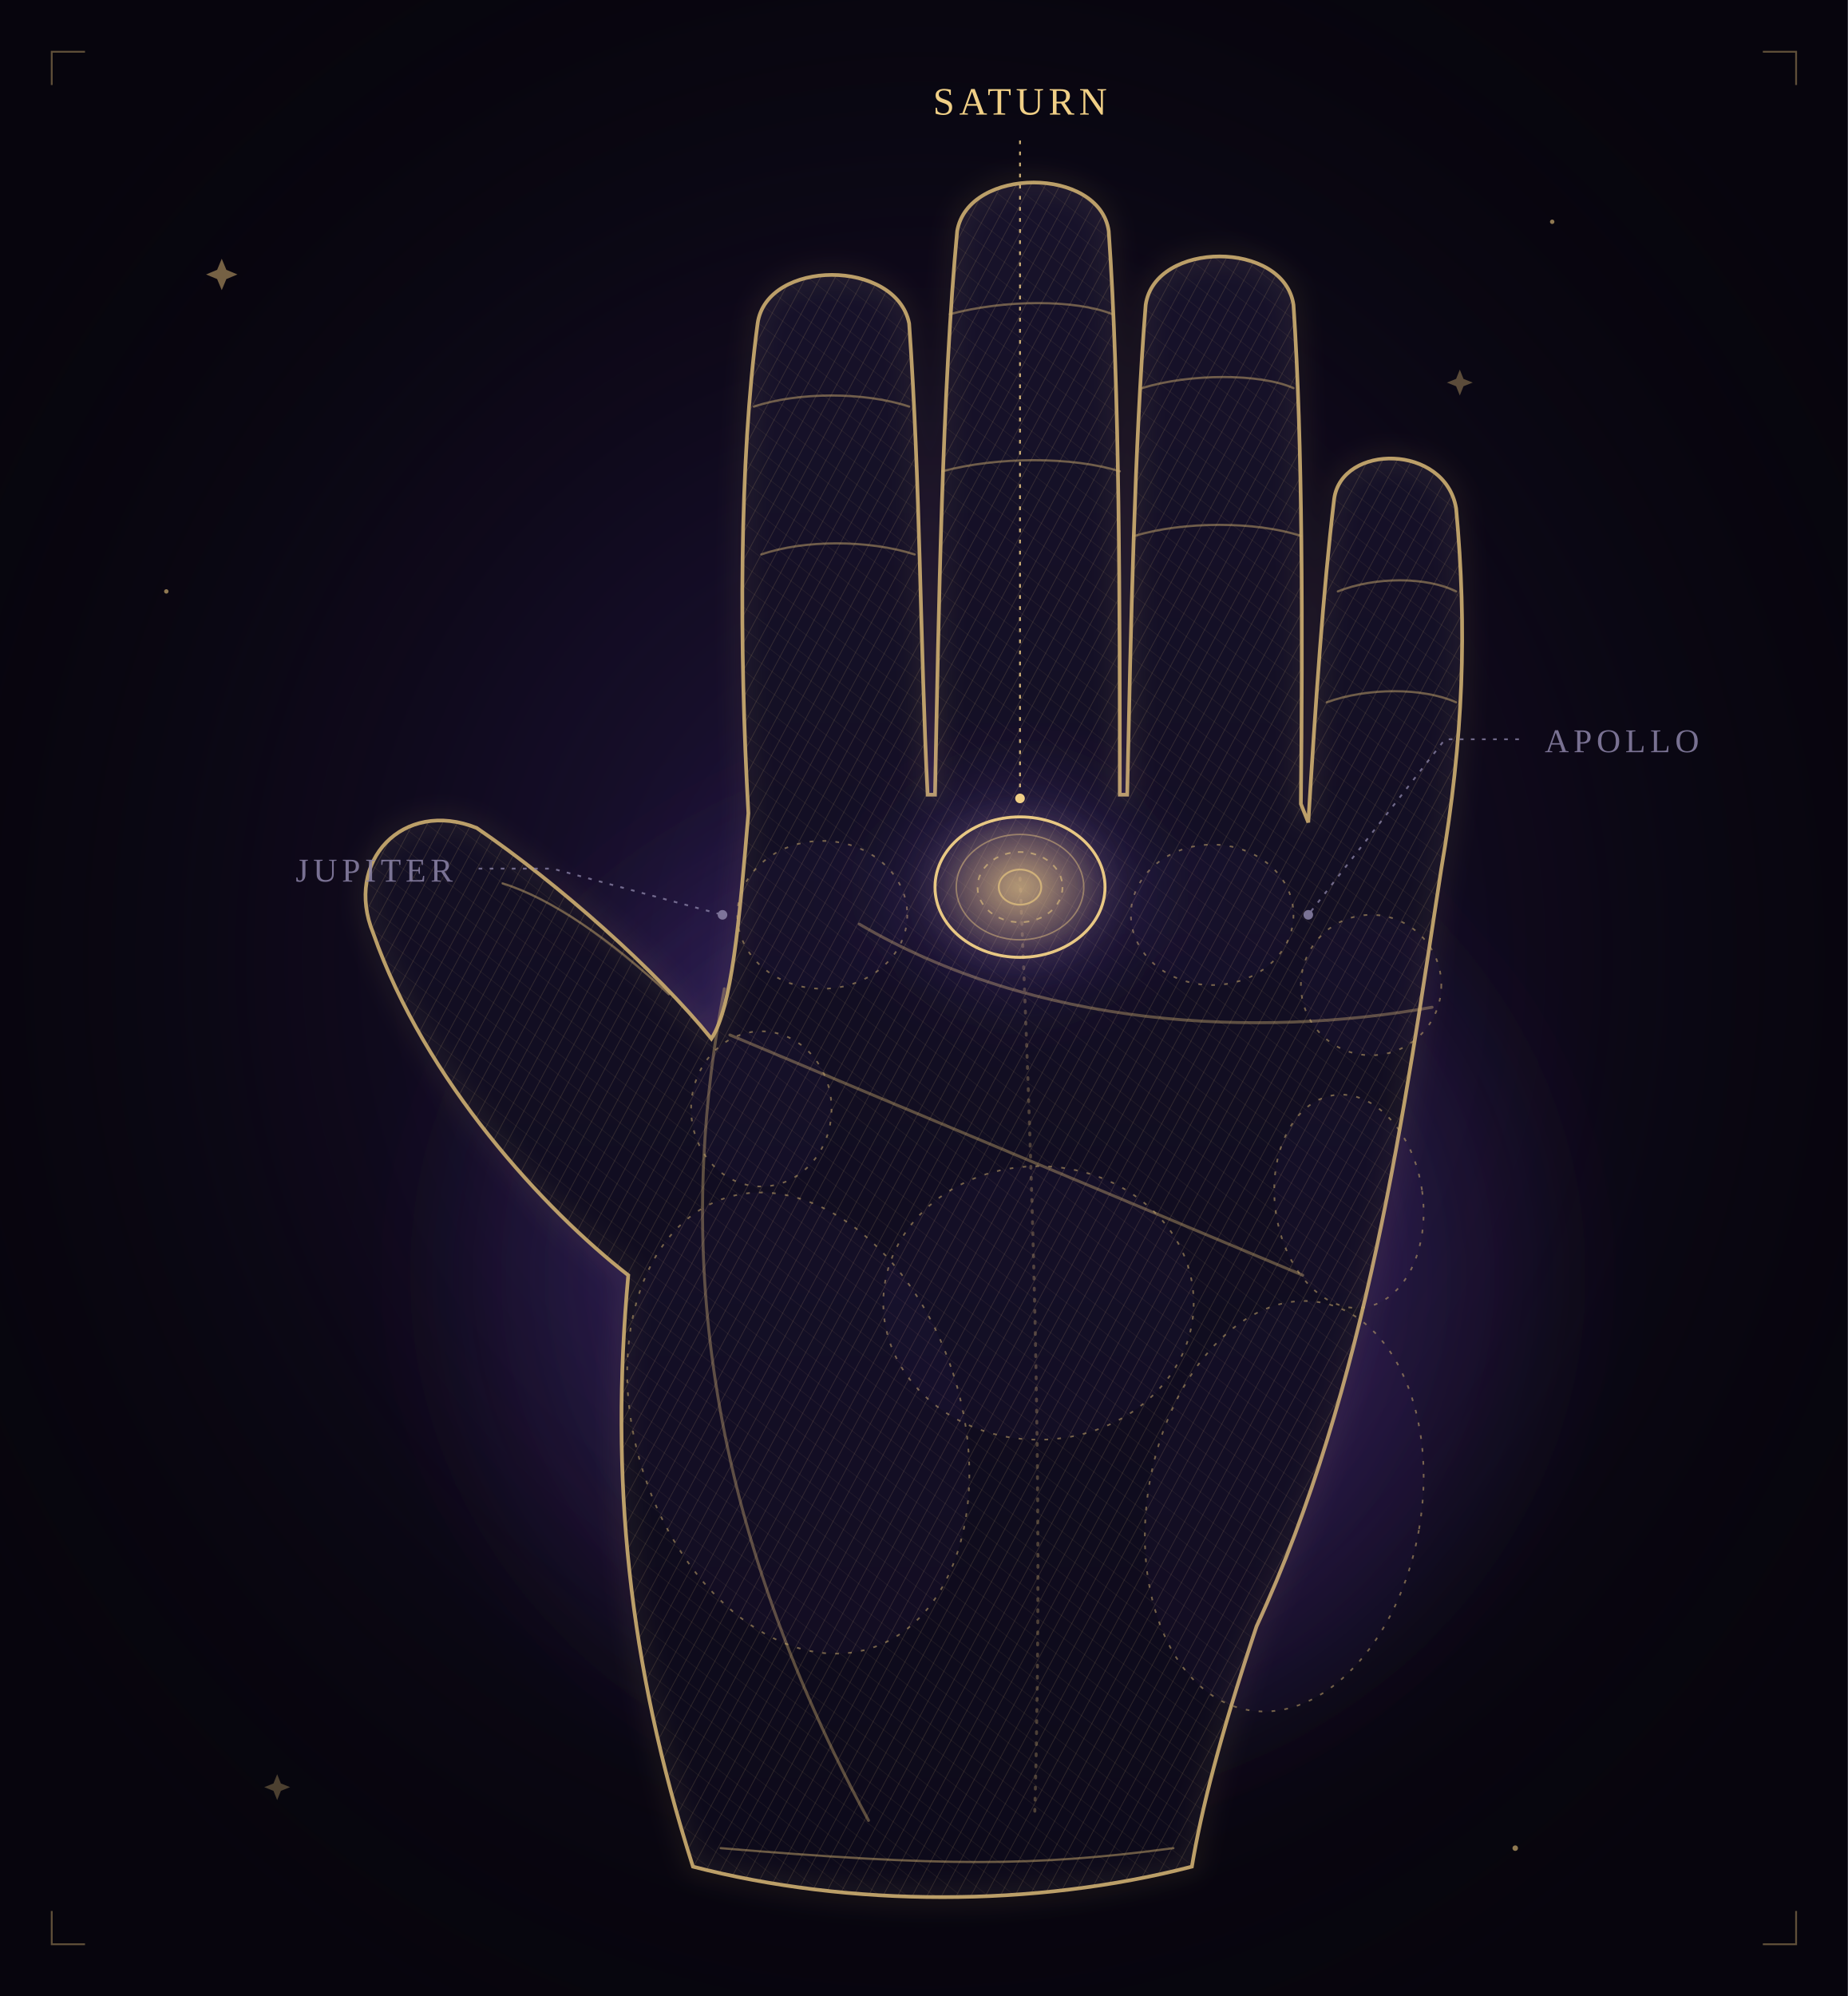
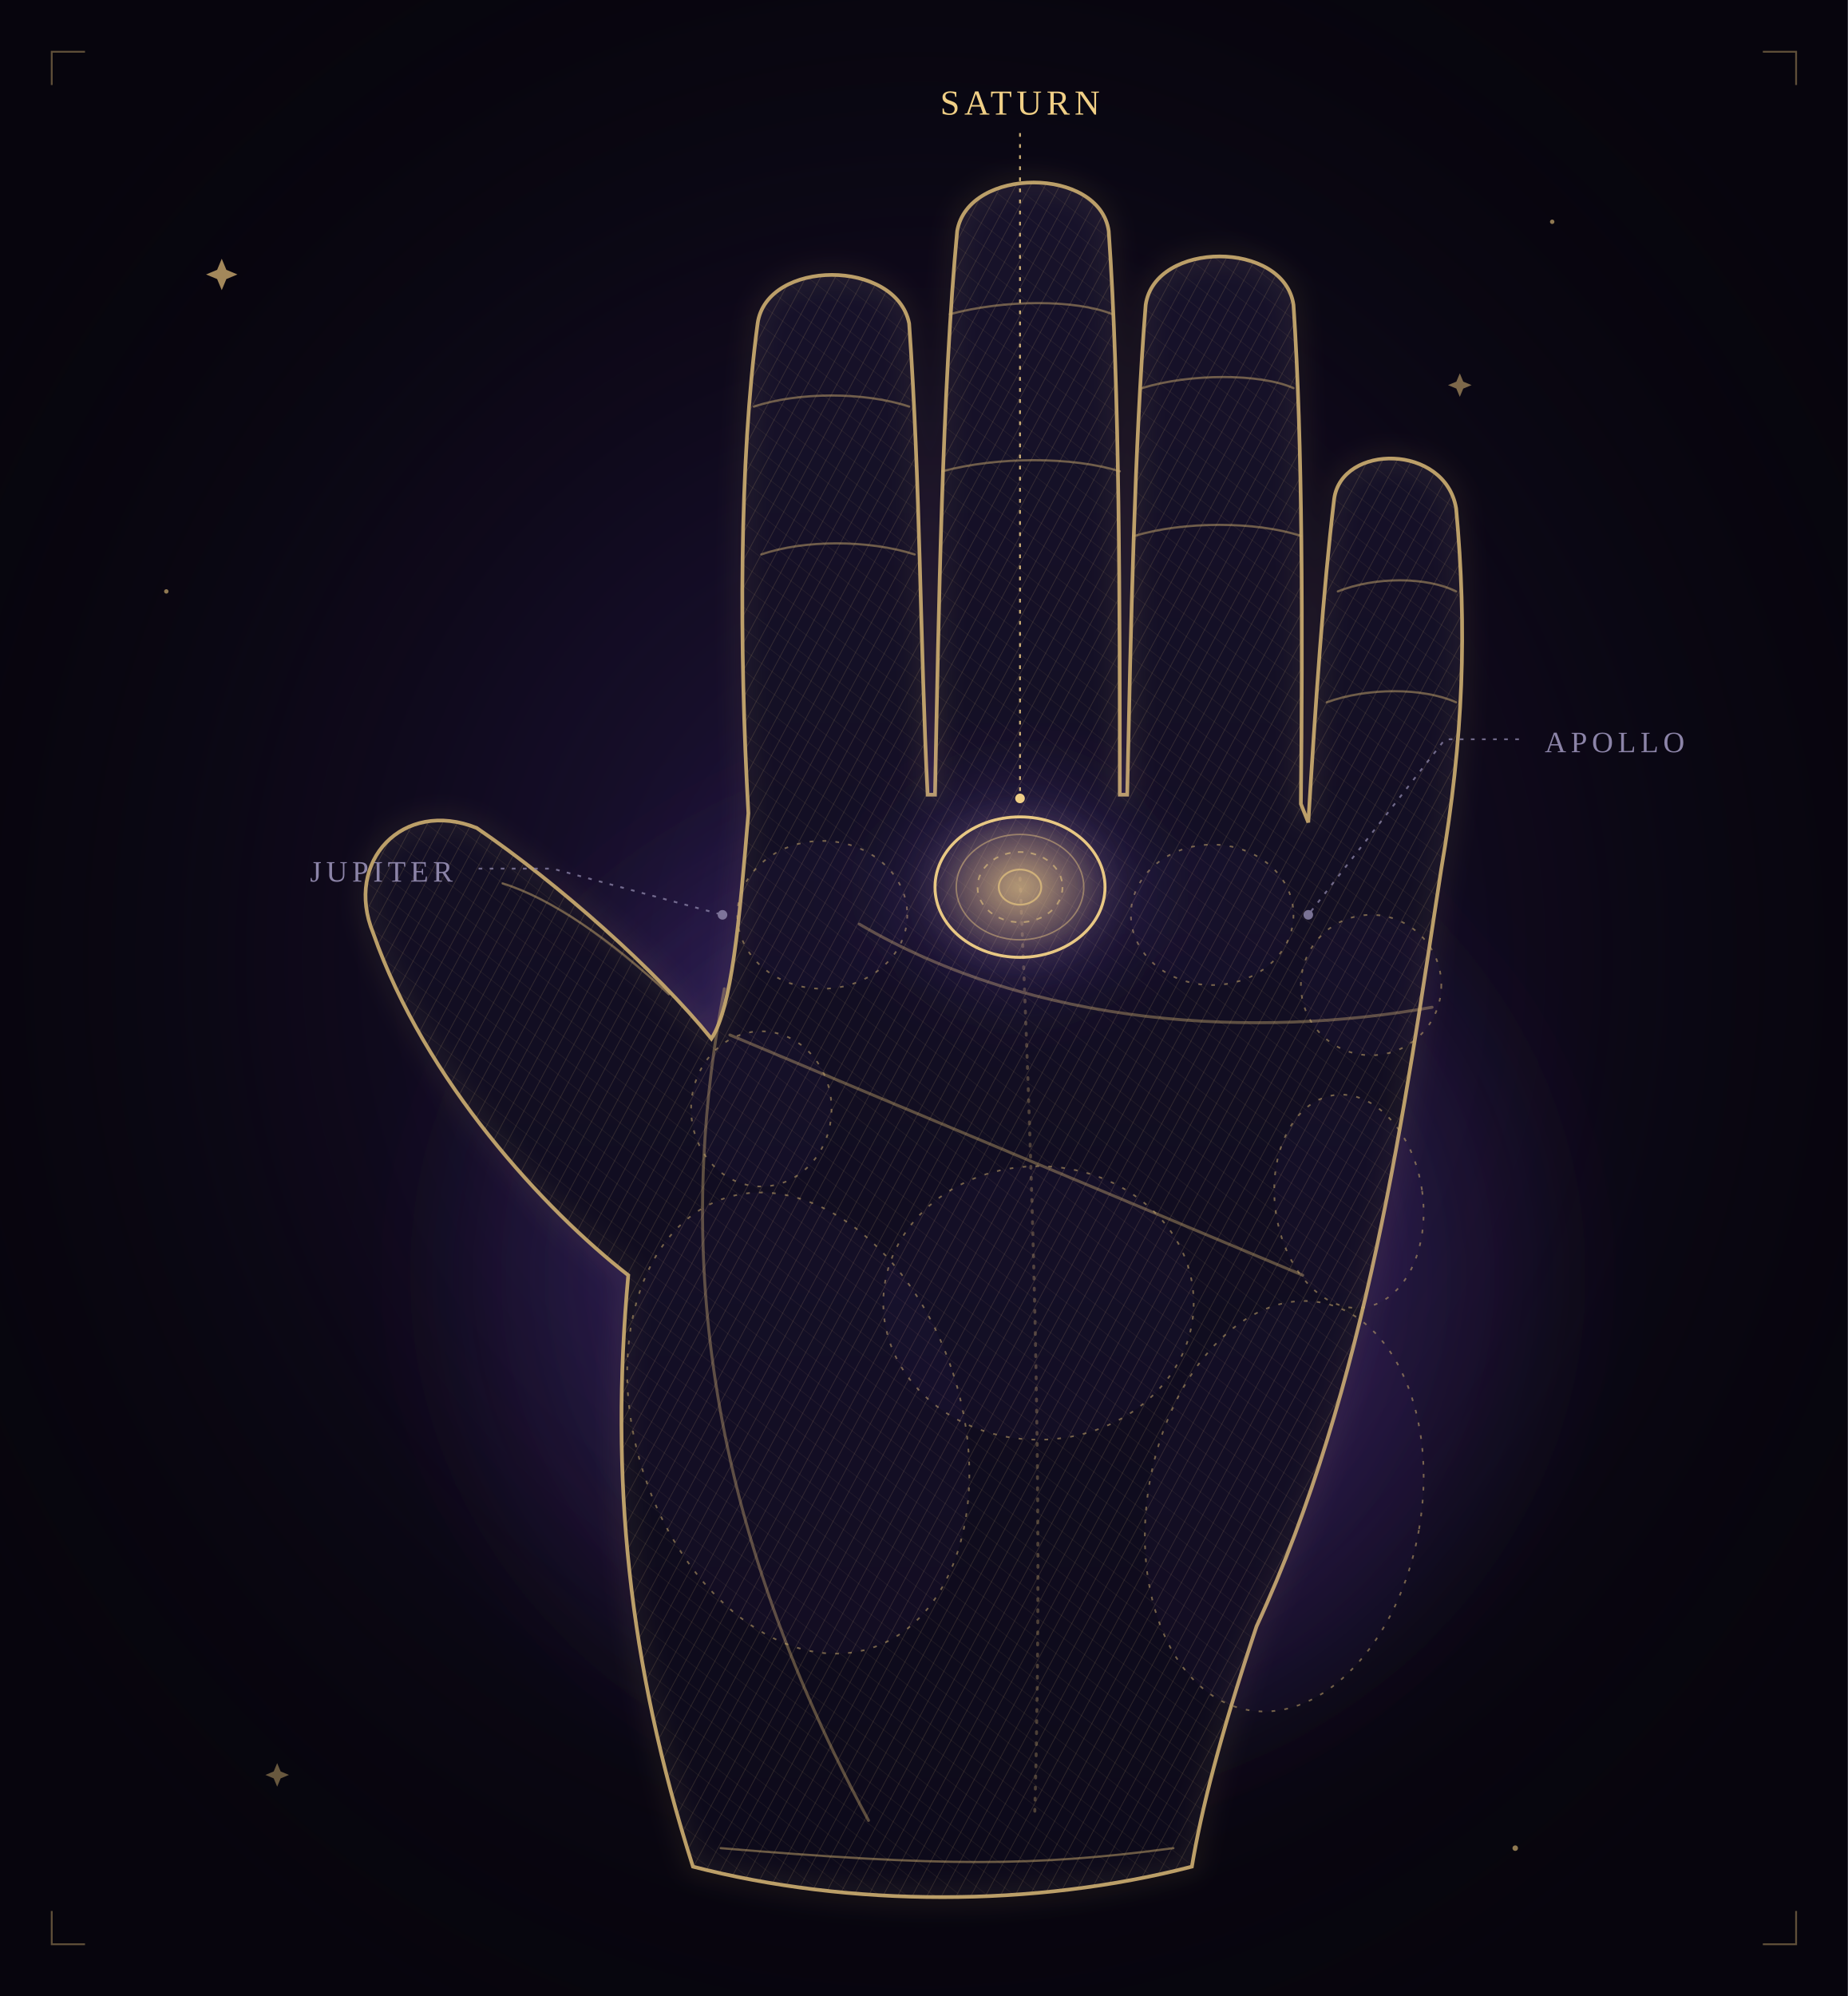
<svg xmlns="http://www.w3.org/2000/svg" viewBox="0 0 1000 1080" width="1000" height="1080" role="img" aria-labelledby="t">
  <defs>
    <radialGradient id="haze" cx="50%" cy="48%" r="60%">
      <stop offset="0%" stop-color="#3a2470" stop-opacity="0.55" />
      <stop offset="55%" stop-color="#1a1030" stop-opacity="0.35" />
      <stop offset="100%" stop-color="#07050d" stop-opacity="0" />
    </radialGradient>
    <linearGradient id="skin" x1="0" y1="0" x2="0" y2="1">
      <stop offset="0%" stop-color="#17122a" />
      <stop offset="100%" stop-color="#0d0a1a" />
    </linearGradient>
    <radialGradient id="mountGlow" cx="50%" cy="50%" r="50%">
      <stop offset="0%" stop-color="#e0c07e" stop-opacity="0.55" />
      <stop offset="60%" stop-color="#c9a96e" stop-opacity="0.18" />
      <stop offset="100%" stop-color="#c9a96e" stop-opacity="0" />
    </radialGradient>
    <radialGradient id="violetGlow" cx="50%" cy="50%" r="50%">
      <stop offset="0%" stop-color="#8a5cf0" stop-opacity="0.5" />
      <stop offset="100%" stop-color="#8a5cf0" stop-opacity="0" />
    </radialGradient>
    <filter id="blur" x="-50%" y="-50%" width="200%" height="200%">
      <feGaussianBlur stdDeviation="22" />
    </filter>
    <filter id="softBlur" x="-50%" y="-50%" width="200%" height="200%">
      <feGaussianBlur stdDeviation="6" />
    </filter>
+     <filter id="lineGlow" x="-20%" y="-20%" width="140%" height="140%">
+       <feGaussianBlur stdDeviation="5" />
+     </filter>
    <pattern id="hatch" width="7" height="7" patternUnits="userSpaceOnUse" patternTransform="rotate(28)">
      <line x1="0" y1="0" x2="0" y2="7" stroke="#c9a96e" stroke-width="0.5" opacity="0.28" />
    </pattern>
    <pattern id="hatch2" width="9" height="9" patternUnits="userSpaceOnUse" patternTransform="rotate(-52)">
      <line x1="0" y1="0" x2="0" y2="9" stroke="#c9a96e" stroke-width="0.4" opacity="0.16" />
+     </pattern>
+     <pattern id="grille" width="8" height="8" patternUnits="userSpaceOnUse">
+       <path d="M 0 4 H 8 M 4 0 V 8" stroke="#e0c07e" stroke-width="0.9" opacity="0.8" />
    </pattern>
    <clipPath id="hand">
      <path d="M 335 1010 C 300 900 290 800 300 690 C 255 655 190 585 162 505 C 146 466 178 432 218 448 C 262 478 315 525 345 562 C 356 545 360 500 365 440 C 360 350 360 250 370 175 C 375 140 445 140 452 175 C 458 260 458 350 462 430 C 466 430 466 430 466 430 C 468 330 470 210 478 125 C 484 90 555 90 560 125 C 566 210 566 330 566 430 C 570 430 570 430 570 430 C 572 340 574 240 580 165 C 585 130 655 130 660 165 C 665 240 665 340 664 435 C 668 445 668 445 668 445 C 672 380 676 320 682 270 C 686 240 742 240 748 275 C 754 340 752 400 740 470 C 720 600 700 750 640 880 C 620 940 610 980 605 1010 C 520 1032 420 1032 335 1010 Z" />
    </clipPath>
  </defs>
  <rect width="1000" height="1080" fill="#07050d" />
  <rect width="1000" height="1080" fill="url(#haze)" />
  <g stroke="#c9a96e" stroke-width="1" opacity="0.45" fill="none">
    <path d="M 28 46 V 28 H 46" />
    <path d="M 972 46 V 28 H 954" />
    <path d="M 28 1034 V 1052 H 46" />
    <path d="M 972 1034 V 1052 H 954" />
  </g>
-   <g fill="#c9a96e" opacity="0.7">
-     <path d="M 120 140 l 2.5 6 6 2.5 -6 2.5 -2.5 6 -2.5 -6 -6 -2.5 6 -2.5z" opacity="0.8" />
-     <path d="M 790 200 l 2 5 5 2 -5 2 -2 5 -2 -5 -5 -2 5 -2z" opacity="0.6" />
-     <path d="M 150 960 l 2 5 5 2 -5 2 -2 5 -2 -5 -5 -2 5 -2z" opacity="0.5" />
-     <circle cx="820" cy="1000" r="1.5" />
-     <circle cx="90" cy="320" r="1.2" />
-     <circle cx="840" cy="120" r="1.2" />
+   <g>
+     <path transform="translate(120 148) scale(1)" d="M 0 -8 l 2.5 6 6 2.5 -6 2.5 -2.5 6 -2.5 -6 -6 -2.5 6 -2.5z" fill="#c9a96e" opacity="0.8" />
+     <path transform="translate(790 208) scale(0.75)" d="M 0 -8 l 2.5 6 6 2.5 -6 2.5 -2.5 6 -2.5 -6 -6 -2.5 6 -2.5z" fill="#c9a96e" opacity="0.6" />
+     <path transform="translate(150 960) scale(0.75)" d="M 0 -8 l 2.5 6 6 2.5 -6 2.5 -2.5 6 -2.5 -6 -6 -2.5 6 -2.5z" fill="#c9a96e" opacity="0.5" />
+     <g fill="#c9a96e" opacity="0.7">
+       <circle cx="820" cy="1000" r="1.5" />
+       <circle cx="90" cy="320" r="1.2" />
+       <circle cx="840" cy="120" r="1.2" />
+     </g>
  </g>
-   <g transform="translate(40 0)">
-     <ellipse cx="500" cy="690" rx="330" ry="300" fill="url(#violetGlow)" filter="url(#blur)" opacity="0.9" />
-     <path d="M 335 1010 C 300 900 290 800 300 690 C 255 655 190 585 162 505 C 146 466 178 432 218 448 C 262 478 315 525 345 562 C 356 545 360 500 365 440 C 360 350 360 250 370 175 C 375 140 445 140 452 175 C 458 260 458 350 462 430 C 466 430 466 430 466 430 C 468 330 470 210 478 125 C 484 90 555 90 560 125 C 566 210 566 330 566 430 C 570 430 570 430 570 430 C 572 340 574 240 580 165 C 585 130 655 130 660 165 C 665 240 665 340 664 435 C 668 445 668 445 668 445 C 672 380 676 320 682 270 C 686 240 742 240 748 275 C 754 340 752 400 740 470 C 720 600 700 750 640 880 C 620 940 610 980 605 1010 C 520 1032 420 1032 335 1010 Z" fill="url(#skin)" />
-     <g clip-path="url(#hand)">
-       <rect width="1000" height="1080" fill="url(#hatch)" />
-       <rect width="1000" height="1080" fill="url(#hatch2)" />
-     </g>
-     <path d="M 335 1010 C 300 900 290 800 300 690 C 255 655 190 585 162 505 C 146 466 178 432 218 448 C 262 478 315 525 345 562 C 356 545 360 500 365 440 C 360 350 360 250 370 175 C 375 140 445 140 452 175 C 458 260 458 350 462 430 C 466 430 466 430 466 430 C 468 330 470 210 478 125 C 484 90 555 90 560 125 C 566 210 566 330 566 430 C 570 430 570 430 570 430 C 572 340 574 240 580 165 C 585 130 655 130 660 165 C 665 240 665 340 664 435 C 668 445 668 445 668 445 C 672 380 676 320 682 270 C 686 240 742 240 748 275 C 754 340 752 400 740 470 C 720 600 700 750 640 880 C 620 940 610 980 605 1010 C 520 1032 420 1032 335 1010 Z" fill="none" stroke="#c9a96e" stroke-width="2" opacity="0.92" />
-     <path d="M 335 1010 C 300 900 290 800 300 690 C 255 655 190 585 162 505 C 146 466 178 432 218 448 C 262 478 315 525 345 562 C 356 545 360 500 365 440 C 360 350 360 250 370 175 C 375 140 445 140 452 175 C 458 260 458 350 462 430 C 466 430 466 430 466 430 C 468 330 470 210 478 125 C 484 90 555 90 560 125 C 566 210 566 330 566 430 C 570 430 570 430 570 430 C 572 340 574 240 580 165 C 585 130 655 130 660 165 C 665 240 665 340 664 435 C 668 445 668 445 668 445 C 672 380 676 320 682 270 C 686 240 742 240 748 275 C 754 340 752 400 740 470 C 720 600 700 750 640 880 C 620 940 610 980 605 1010 C 520 1032 420 1032 335 1010 Z" fill="none" stroke="#e0c07e" stroke-width="6" opacity="0.12" filter="url(#softBlur)" />
-     <g fill="none" stroke="#c9a96e" stroke-width="1.2" opacity="0.5" stroke-linecap="round">
-       <path d="M 372 300 C 395 292 430 292 455 300" />
-       <path d="M 368 220 C 392 212 428 212 452 220" />
-       <path d="M 470 255 C 500 247 540 247 566 255" />
-       <path d="M 474 170 C 504 162 542 162 562 170" />
-       <path d="M 574 290 C 600 282 640 282 664 290" />
-       <path d="M 578 210 C 604 202 642 202 660 210" />
-       <path d="M 678 380 C 700 372 730 372 748 380" />
-       <path d="M 684 320 C 704 312 732 312 748 320" />
-       <path d="M 232 478 C 258 486 290 508 322 538" />
-       <path d="M 350 1000 C 470 1010 520 1010 595 1000" />
-     </g>
-     <g fill="none" stroke="#c9a96e" stroke-width="1.6" stroke-linecap="round" opacity="0.42">
-       <path d="M 352 535 C 330 650 330 800 430 985" />
-       <path d="M 735 545 C 640 562 520 556 425 500" />
-       <path d="M 355 560 C 450 600 570 650 665 690" />
-       <path d="M 520 980 C 525 800 518 620 512 475" stroke-dasharray="1 5" opacity="0.8" />
+   <g transform="translate(40 0) scale(1)">
+     <g class="hand">
+       <ellipse cx="500" cy="690" rx="330" ry="300" fill="url(#violetGlow)" filter="url(#blur)" opacity="0.9" />
+       <path d="M 335 1010 C 300 900 290 800 300 690 C 255 655 190 585 162 505 C 146 466 178 432 218 448 C 262 478 315 525 345 562 C 356 545 360 500 365 440 C 360 350 360 250 370 175 C 375 140 445 140 452 175 C 458 260 458 350 462 430 C 466 430 466 430 466 430 C 468 330 470 210 478 125 C 484 90 555 90 560 125 C 566 210 566 330 566 430 C 570 430 570 430 570 430 C 572 340 574 240 580 165 C 585 130 655 130 660 165 C 665 240 665 340 664 435 C 668 445 668 445 668 445 C 672 380 676 320 682 270 C 686 240 742 240 748 275 C 754 340 752 400 740 470 C 720 600 700 750 640 880 C 620 940 610 980 605 1010 C 520 1032 420 1032 335 1010 Z" fill="url(#skin)" />
+       <g clip-path="url(#hand)">
+         <rect width="1000" height="1080" fill="url(#hatch)" />
+         <rect width="1000" height="1080" fill="url(#hatch2)" />
+       </g>
+       <path d="M 335 1010 C 300 900 290 800 300 690 C 255 655 190 585 162 505 C 146 466 178 432 218 448 C 262 478 315 525 345 562 C 356 545 360 500 365 440 C 360 350 360 250 370 175 C 375 140 445 140 452 175 C 458 260 458 350 462 430 C 466 430 466 430 466 430 C 468 330 470 210 478 125 C 484 90 555 90 560 125 C 566 210 566 330 566 430 C 570 430 570 430 570 430 C 572 340 574 240 580 165 C 585 130 655 130 660 165 C 665 240 665 340 664 435 C 668 445 668 445 668 445 C 672 380 676 320 682 270 C 686 240 742 240 748 275 C 754 340 752 400 740 470 C 720 600 700 750 640 880 C 620 940 610 980 605 1010 C 520 1032 420 1032 335 1010 Z" fill="none" stroke="#c9a96e" stroke-width="2" opacity="0.92" />
+       <path d="M 335 1010 C 300 900 290 800 300 690 C 255 655 190 585 162 505 C 146 466 178 432 218 448 C 262 478 315 525 345 562 C 356 545 360 500 365 440 C 360 350 360 250 370 175 C 375 140 445 140 452 175 C 458 260 458 350 462 430 C 466 430 466 430 466 430 C 468 330 470 210 478 125 C 484 90 555 90 560 125 C 566 210 566 330 566 430 C 570 430 570 430 570 430 C 572 340 574 240 580 165 C 585 130 655 130 660 165 C 665 240 665 340 664 435 C 668 445 668 445 668 445 C 672 380 676 320 682 270 C 686 240 742 240 748 275 C 754 340 752 400 740 470 C 720 600 700 750 640 880 C 620 940 610 980 605 1010 C 520 1032 420 1032 335 1010 Z" fill="none" stroke="#e0c07e" stroke-width="6" opacity="0.12" filter="url(#softBlur)" />
+       <g fill="none" stroke="#c9a96e" stroke-width="1.2" opacity="0.5" stroke-linecap="round">
+         <path d="M 372 300 C 395 292 430 292 455 300" />
+         <path d="M 368 220 C 392 212 428 212 452 220" />
+         <path d="M 470 255 C 500 247 540 247 566 255" />
+         <path d="M 474 170 C 504 162 542 162 562 170" />
+         <path d="M 574 290 C 600 282 640 282 664 290" />
+         <path d="M 578 210 C 604 202 642 202 660 210" />
+         <path d="M 678 380 C 700 372 730 372 748 380" />
+         <path d="M 684 320 C 704 312 732 312 748 320" />
+         <path d="M 232 478 C 258 486 290 508 322 538" />
+         <path d="M 350 1000 C 470 1010 520 1010 595 1000" />
+       </g>
+       <g fill="none" stroke="#c9a96e" stroke-width="1.6" stroke-linecap="round" opacity="0.42">
+         <path d="M 352 535 C 330 650 330 800 430 985" />
+         <path d="M 735 545 C 640 562 520 556 425 500" />
+         <path d="M 355 560 C 450 600 570 650 665 690" />
+         <path d="M 520 980 C 525 800 518 620 512 475" stroke-dasharray="1 5" opacity="0.8" />
+       </g>
    </g>
    <g>
      <ellipse cx="405" cy="495" rx="46" ry="40" transform="rotate(0 405 495)" fill="rgba(122,72,201,0.06)" stroke="#c9a96e" stroke-width="0.9" stroke-dasharray="2 5" opacity="0.55" />
      <ellipse cx="616" cy="495" rx="44" ry="38" transform="rotate(0 616 495)" fill="rgba(122,72,201,0.06)" stroke="#c9a96e" stroke-width="0.9" stroke-dasharray="2 5" opacity="0.55" />
      <ellipse cx="702" cy="533" rx="38" ry="38" transform="rotate(0 702 533)" fill="rgba(122,72,201,0.06)" stroke="#c9a96e" stroke-width="0.9" stroke-dasharray="2 5" opacity="0.55" />
      <ellipse cx="690" cy="650" rx="40" ry="58" transform="rotate(-8 690 650)" fill="rgba(122,72,201,0.06)" stroke="#c9a96e" stroke-width="0.9" stroke-dasharray="2 5" opacity="0.55" />
      <ellipse cx="372" cy="600" rx="38" ry="42" transform="rotate(0 372 600)" fill="rgba(122,72,201,0.06)" stroke="#c9a96e" stroke-width="0.9" stroke-dasharray="2 5" opacity="0.55" />
      <ellipse cx="522" cy="705" rx="84" ry="74" transform="rotate(0 522 705)" fill="rgba(122,72,201,0.06)" stroke="#c9a96e" stroke-width="0.9" stroke-dasharray="2 5" opacity="0.55" />
      <ellipse cx="392" cy="770" rx="88" ry="128" transform="rotate(-18 392 770)" fill="rgba(122,72,201,0.06)" stroke="#c9a96e" stroke-width="0.9" stroke-dasharray="2 5" opacity="0.55" />
      <ellipse cx="655" cy="815" rx="74" ry="112" transform="rotate(10 655 815)" fill="rgba(122,72,201,0.06)" stroke="#c9a96e" stroke-width="0.9" stroke-dasharray="2 5" opacity="0.55" />
    </g>
    <g>
      <ellipse cx="512" cy="480" rx="78.2" ry="64.6" transform="rotate(0 512 480)" fill="url(#violetGlow)" filter="url(#blur)" opacity="0.9" />
      <ellipse cx="512" cy="480" rx="57.5" ry="47.5" transform="rotate(0 512 480)" fill="url(#mountGlow)" filter="url(#softBlur)" />
      <ellipse cx="512" cy="480" rx="46" ry="38" transform="rotate(0 512 480)" fill="url(#mountGlow)" opacity="0.9" />
      <ellipse cx="512" cy="480" rx="46" ry="38" transform="rotate(0 512 480)" fill="none" stroke="#e0c07e" stroke-width="0.70" opacity="0.35" stroke-dasharray="3 4" />
      <ellipse cx="512" cy="480" rx="34.5" ry="28.5" transform="rotate(0 512 480)" fill="none" stroke="#e0c07e" stroke-width="0.80" opacity="0.49" stroke-dasharray="" />
      <ellipse cx="512" cy="480" rx="23" ry="19" transform="rotate(0 512 480)" fill="none" stroke="#e0c07e" stroke-width="0.90" opacity="0.63" stroke-dasharray="3 4" />
      <ellipse cx="512" cy="480" rx="11.5" ry="9.5" transform="rotate(0 512 480)" fill="none" stroke="#e0c07e" stroke-width="1.00" opacity="0.76" stroke-dasharray="" />
      <ellipse cx="512" cy="480" rx="46" ry="38" transform="rotate(0 512 480)" fill="none" stroke="#f0cf86" stroke-width="1.6" opacity="0.95" />
    </g>
  </g>
-   <g transform="translate(40 0)">
+   <g>
    <g opacity="0.85">
-       <path d="M 219 470 L 259 470 L 351 495" fill="none" stroke="#8c84a8" stroke-width="1" stroke-dasharray="2 4" opacity="0.9" />
-       <circle cx="351" cy="495" r="2.6" fill="#8c84a8" />
-       <text x="205" y="477" text-anchor="end" font-family="Cinzel, 'Times New Roman', Georgia, serif" font-size="18" letter-spacing="2.5" fill="#8c84a8" style="text-transform:uppercase">
-         <tspan x="205" dy="0">JUPITER</tspan>
-       </text>
+       <path d="M 259 470 L 299 470 L 391 495" fill="none" stroke="#8c84a8" stroke-width="1" stroke-dasharray="2 4" opacity="0.9" />
+       <circle cx="391" cy="495" r="2.6" fill="#8c84a8" />
    </g>
+     <text x="245" y="477" text-anchor="end" font-family="Cinzel, 'Times New Roman', Georgia, serif" font-size="16" letter-spacing="2.5" fill="#8c84a8" opacity="1">
+       <tspan x="245" dy="0">JUPITER</tspan>
+     </text>
+   </g>
+   <g>
    <g opacity="1">
-       <path d="M 512 76 L 512 432" fill="none" stroke="#e0c07e" stroke-width="1" stroke-dasharray="2 4" opacity="0.9" />
-       <circle cx="512" cy="432" r="2.6" fill="#f0cf86" />
-       <text x="512" y="62" text-anchor="middle" font-family="Cinzel, 'Times New Roman', Georgia, serif" font-size="21" letter-spacing="2.5" fill="#f0cf86" style="text-transform:uppercase">
-         <tspan x="512" dy="0">SATURN</tspan>
-       </text>
+       <path d="M 552 72 L 552 432" fill="none" stroke="#e0c07e" stroke-width="1" stroke-dasharray="2 4" opacity="0.9" />
+       <circle cx="552" cy="432" r="2.6" fill="#f0cf86" />
    </g>
+     <text x="552" y="62" text-anchor="middle" font-family="Cinzel, 'Times New Roman', Georgia, serif" font-size="19" letter-spacing="2.5" fill="#f0cf86" opacity="1">
+       <tspan x="552" dy="0">SATURN</tspan>
+     </text>
+   </g>
+   <g>
    <g opacity="0.85">
-       <path d="M 782 400 L 742 400 L 668 495" fill="none" stroke="#8c84a8" stroke-width="1" stroke-dasharray="2 4" opacity="0.9" />
-       <circle cx="668" cy="495" r="2.6" fill="#8c84a8" />
-       <text x="796" y="407" text-anchor="start" font-family="Cinzel, 'Times New Roman', Georgia, serif" font-size="18" letter-spacing="2.5" fill="#8c84a8" style="text-transform:uppercase">
-         <tspan x="796" dy="0">APOLLO</tspan>
-       </text>
+       <path d="M 822 400 L 782 400 L 708 495" fill="none" stroke="#8c84a8" stroke-width="1" stroke-dasharray="2 4" opacity="0.9" />
+       <circle cx="708" cy="495" r="2.6" fill="#8c84a8" />
    </g>
+     <text x="836" y="407" text-anchor="start" font-family="Cinzel, 'Times New Roman', Georgia, serif" font-size="16" letter-spacing="2.5" fill="#8c84a8" opacity="1">
+       <tspan x="836" dy="0">APOLLO</tspan>
+     </text>
  </g>
</svg>
